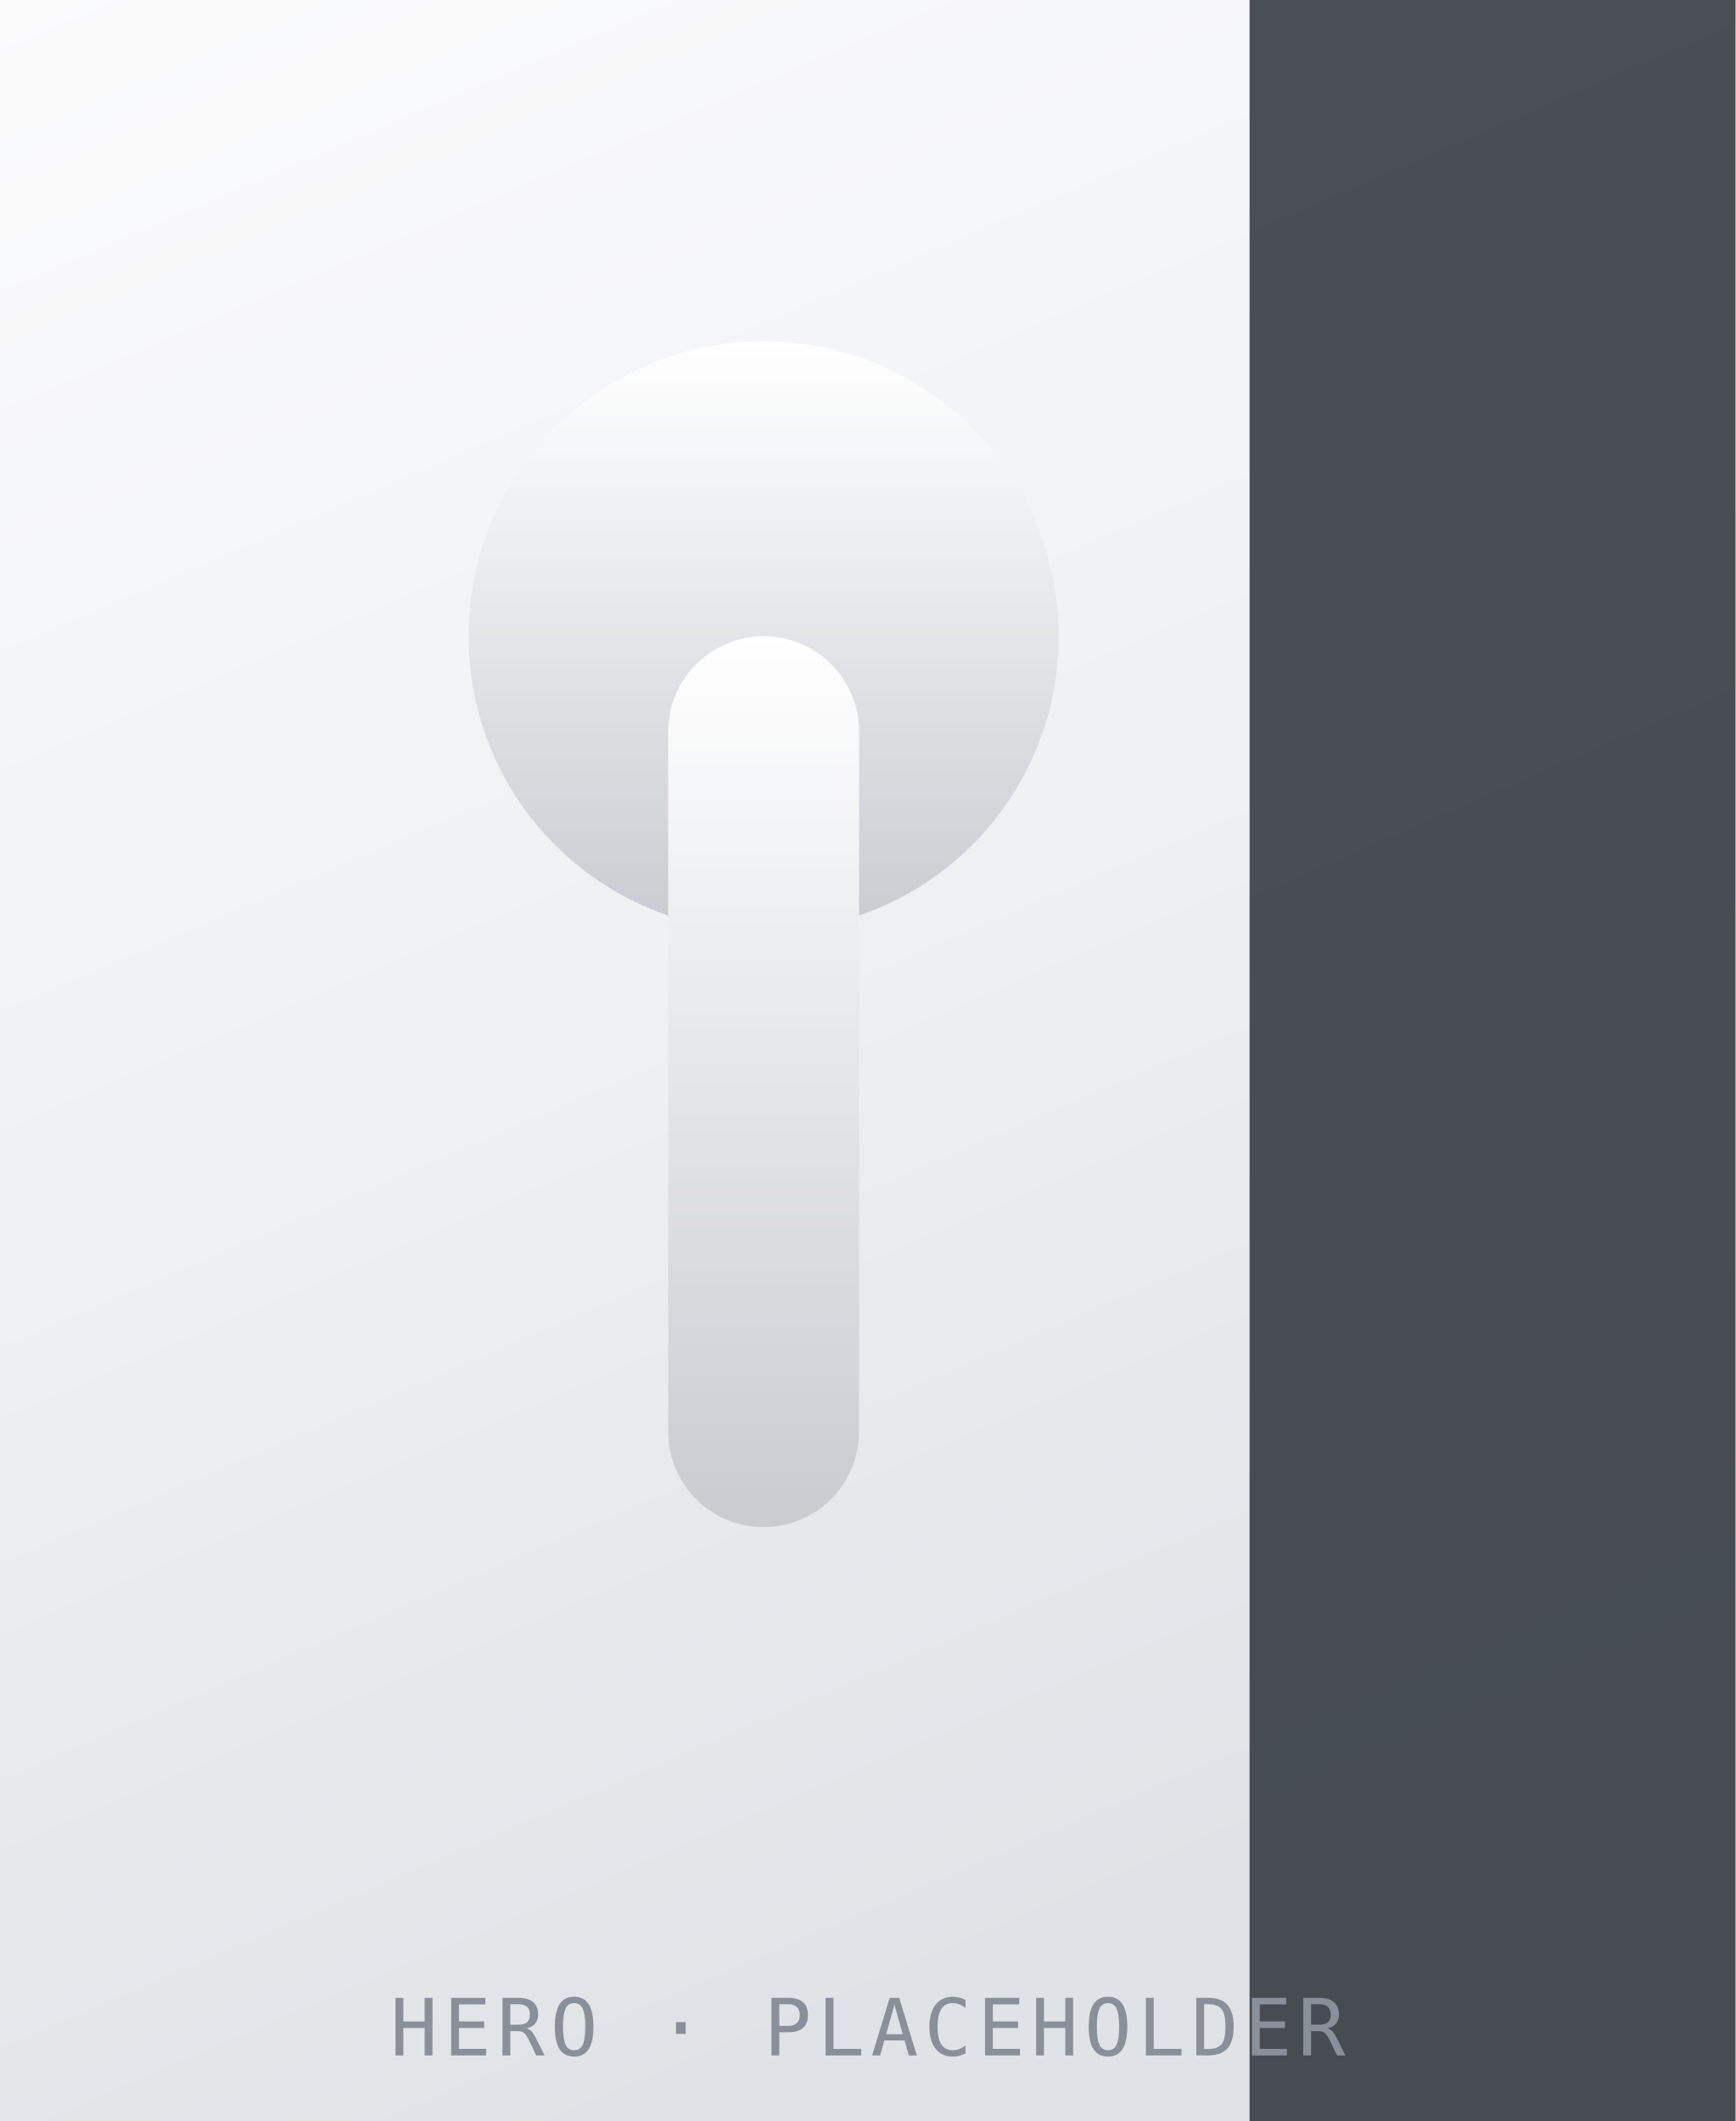
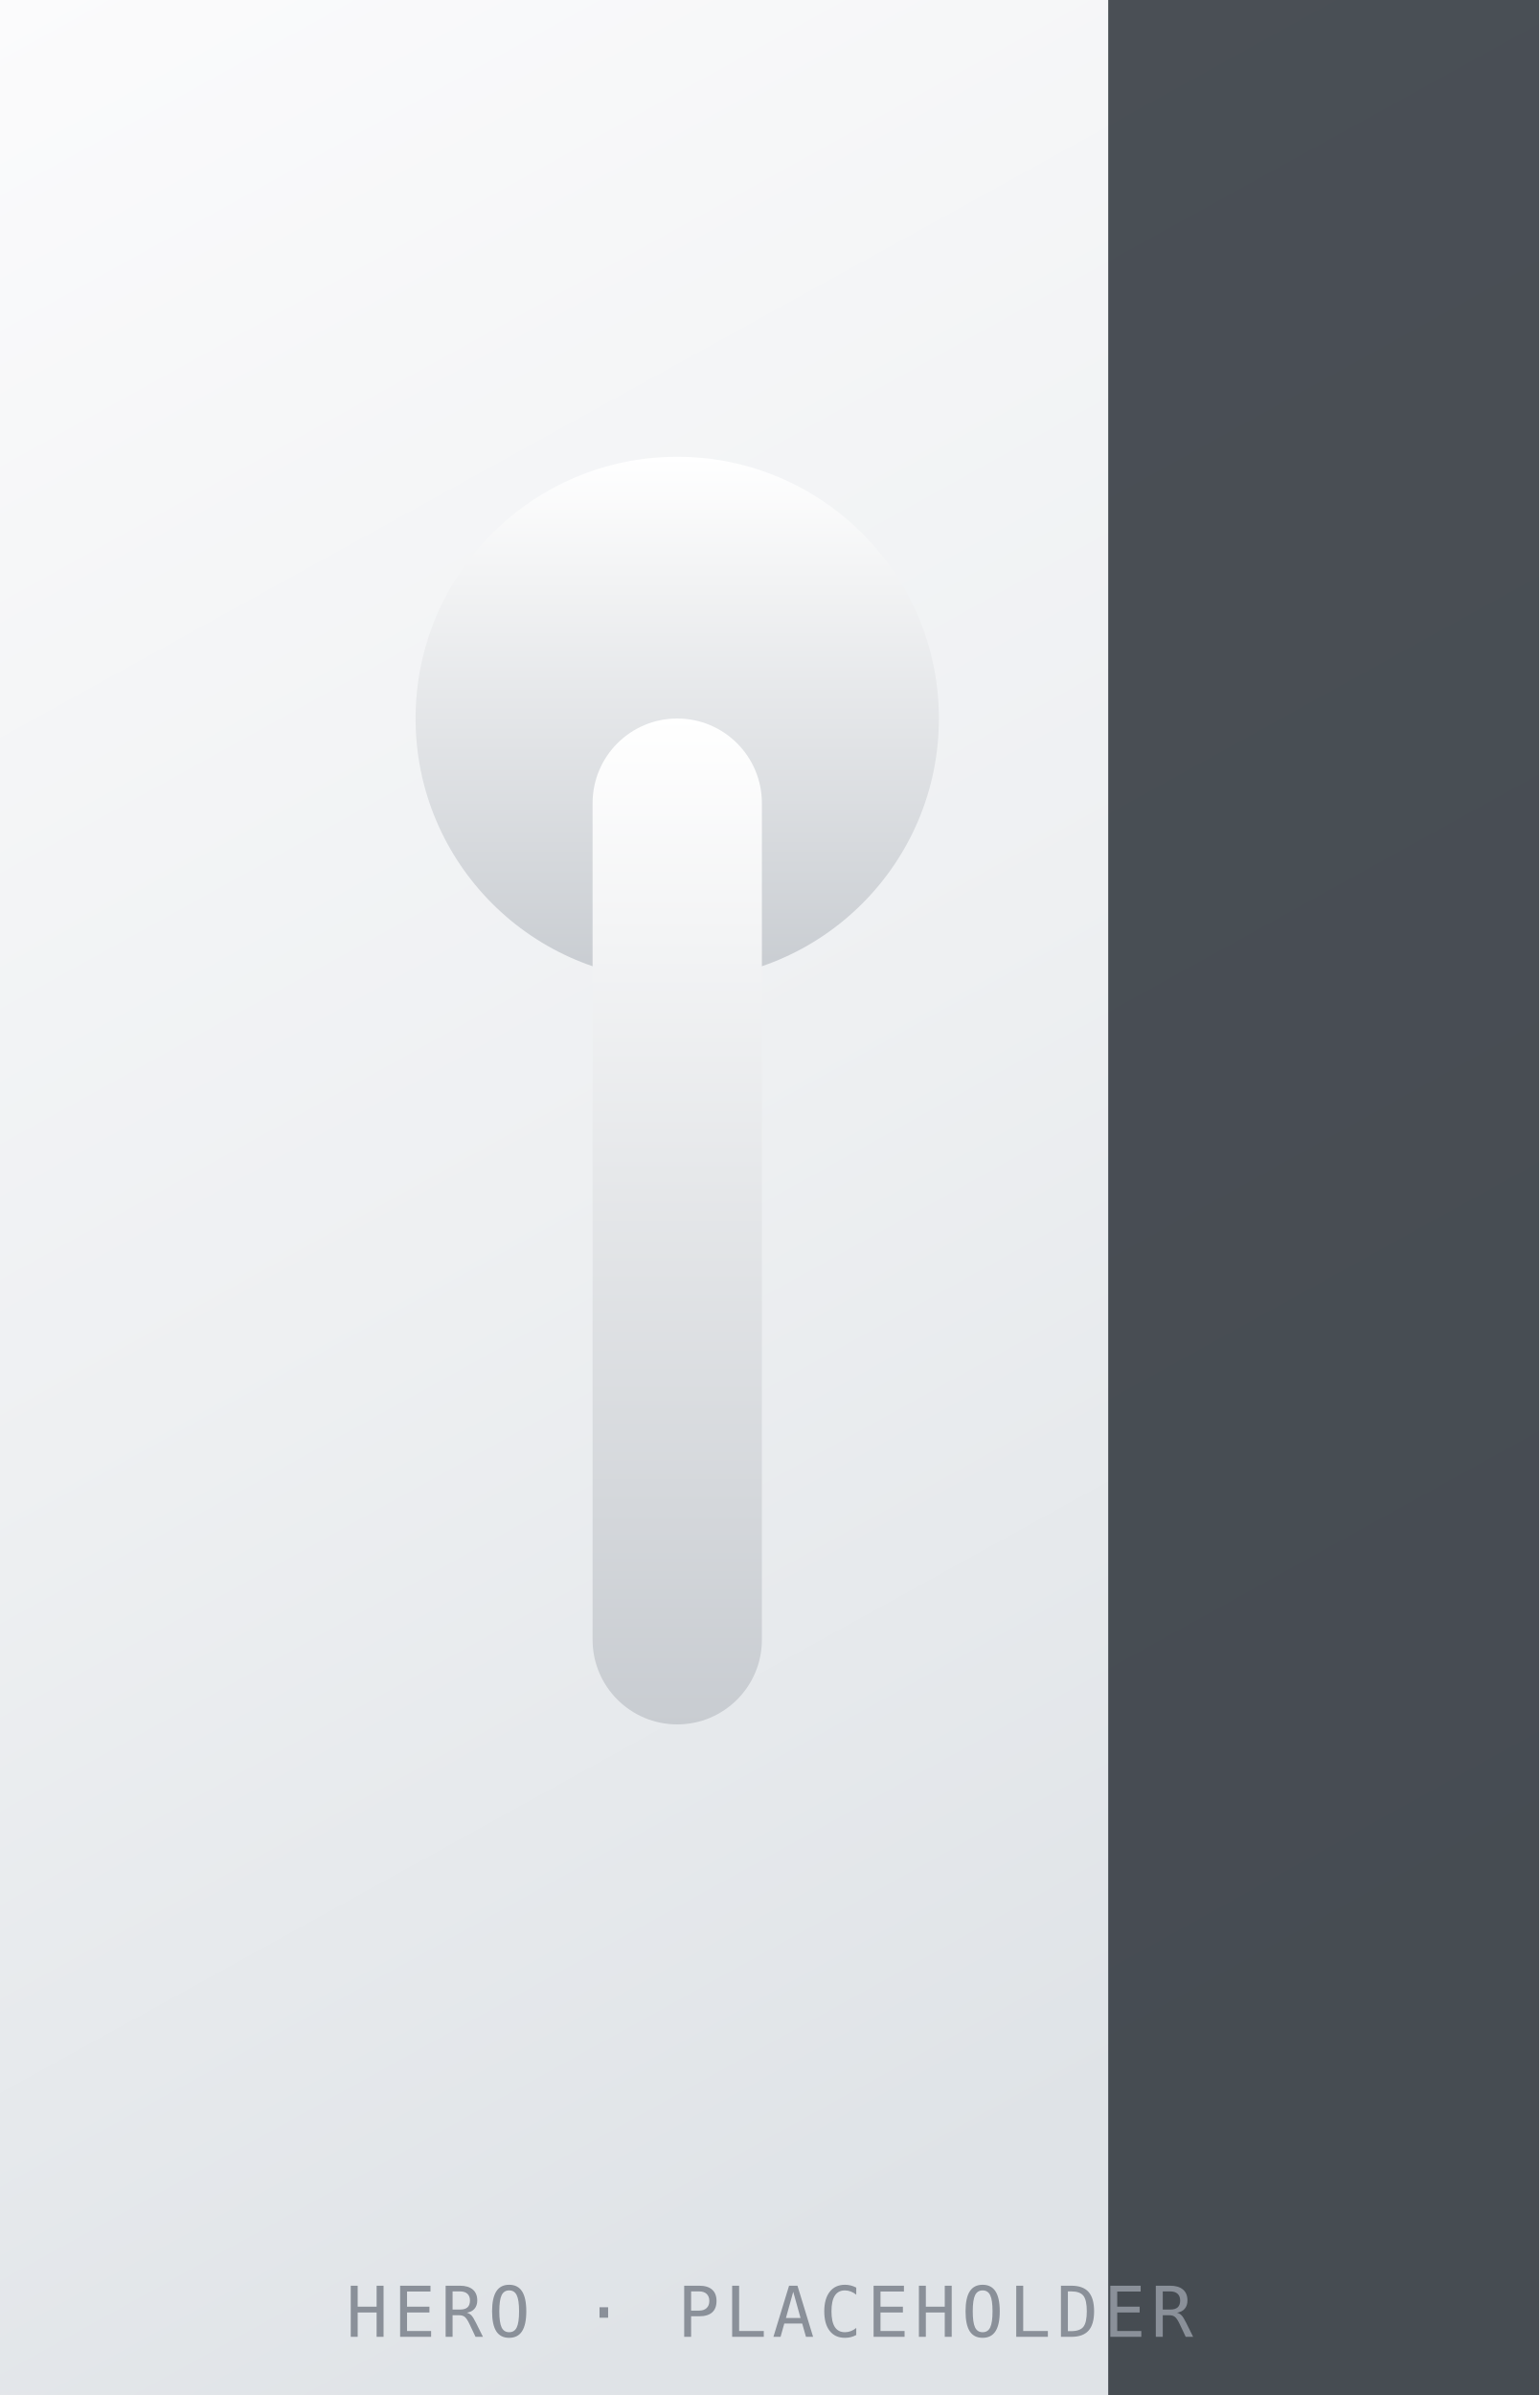
- <svg xmlns="http://www.w3.org/2000/svg" width="900" height="1100" viewBox="0 0 900 1100">
+ <svg xmlns="http://www.w3.org/2000/svg" width="900" height="1400" viewBox="0 0 900 1400">
  <defs>
    <linearGradient id="bg" x1="0" y1="0" x2="0.35" y2="1">
      <stop offset="0%" stop-color="#fbfbfc" />
      <stop offset="55%" stop-color="#eef0f2" />
      <stop offset="100%" stop-color="#dfe3e7" />
    </linearGradient>
    <linearGradient id="obj" x1="0" y1="0" x2="0" y2="1">
      <stop offset="0%" stop-color="#ffffff" />
      <stop offset="100%" stop-color="#c8ccd1" />
    </linearGradient>
  </defs>
-   <rect width="900" height="1100" fill="url(#bg)" />
-   <rect x="648" y="0" width="252" height="1100" fill="#2b3138" opacity="0.85" />
-   <circle cx="396" cy="330" r="153" fill="url(#obj)" />
-   <rect x="346.5" y="330" width="99" height="462" rx="49.5" fill="url(#obj)" />
-   <text x="50%" y="1066" text-anchor="middle" font-family="monospace" font-size="41" fill="#8a9099" letter-spacing="3">HERO · PLACEHOLDER</text>
+   <rect width="900" height="1400" fill="url(#bg)" />
+   <rect x="648" y="0" width="252" height="1400" fill="#2b3138" opacity="0.85" />
+   <circle cx="396" cy="420" r="153" fill="url(#obj)" />
+   <rect x="346.5" y="420" width="99" height="588" rx="49.5" fill="url(#obj)" />
+   <text x="50%" y="1366" text-anchor="middle" font-family="monospace" font-size="41" fill="#8a9099" letter-spacing="3">HERO · PLACEHOLDER</text>
</svg>
